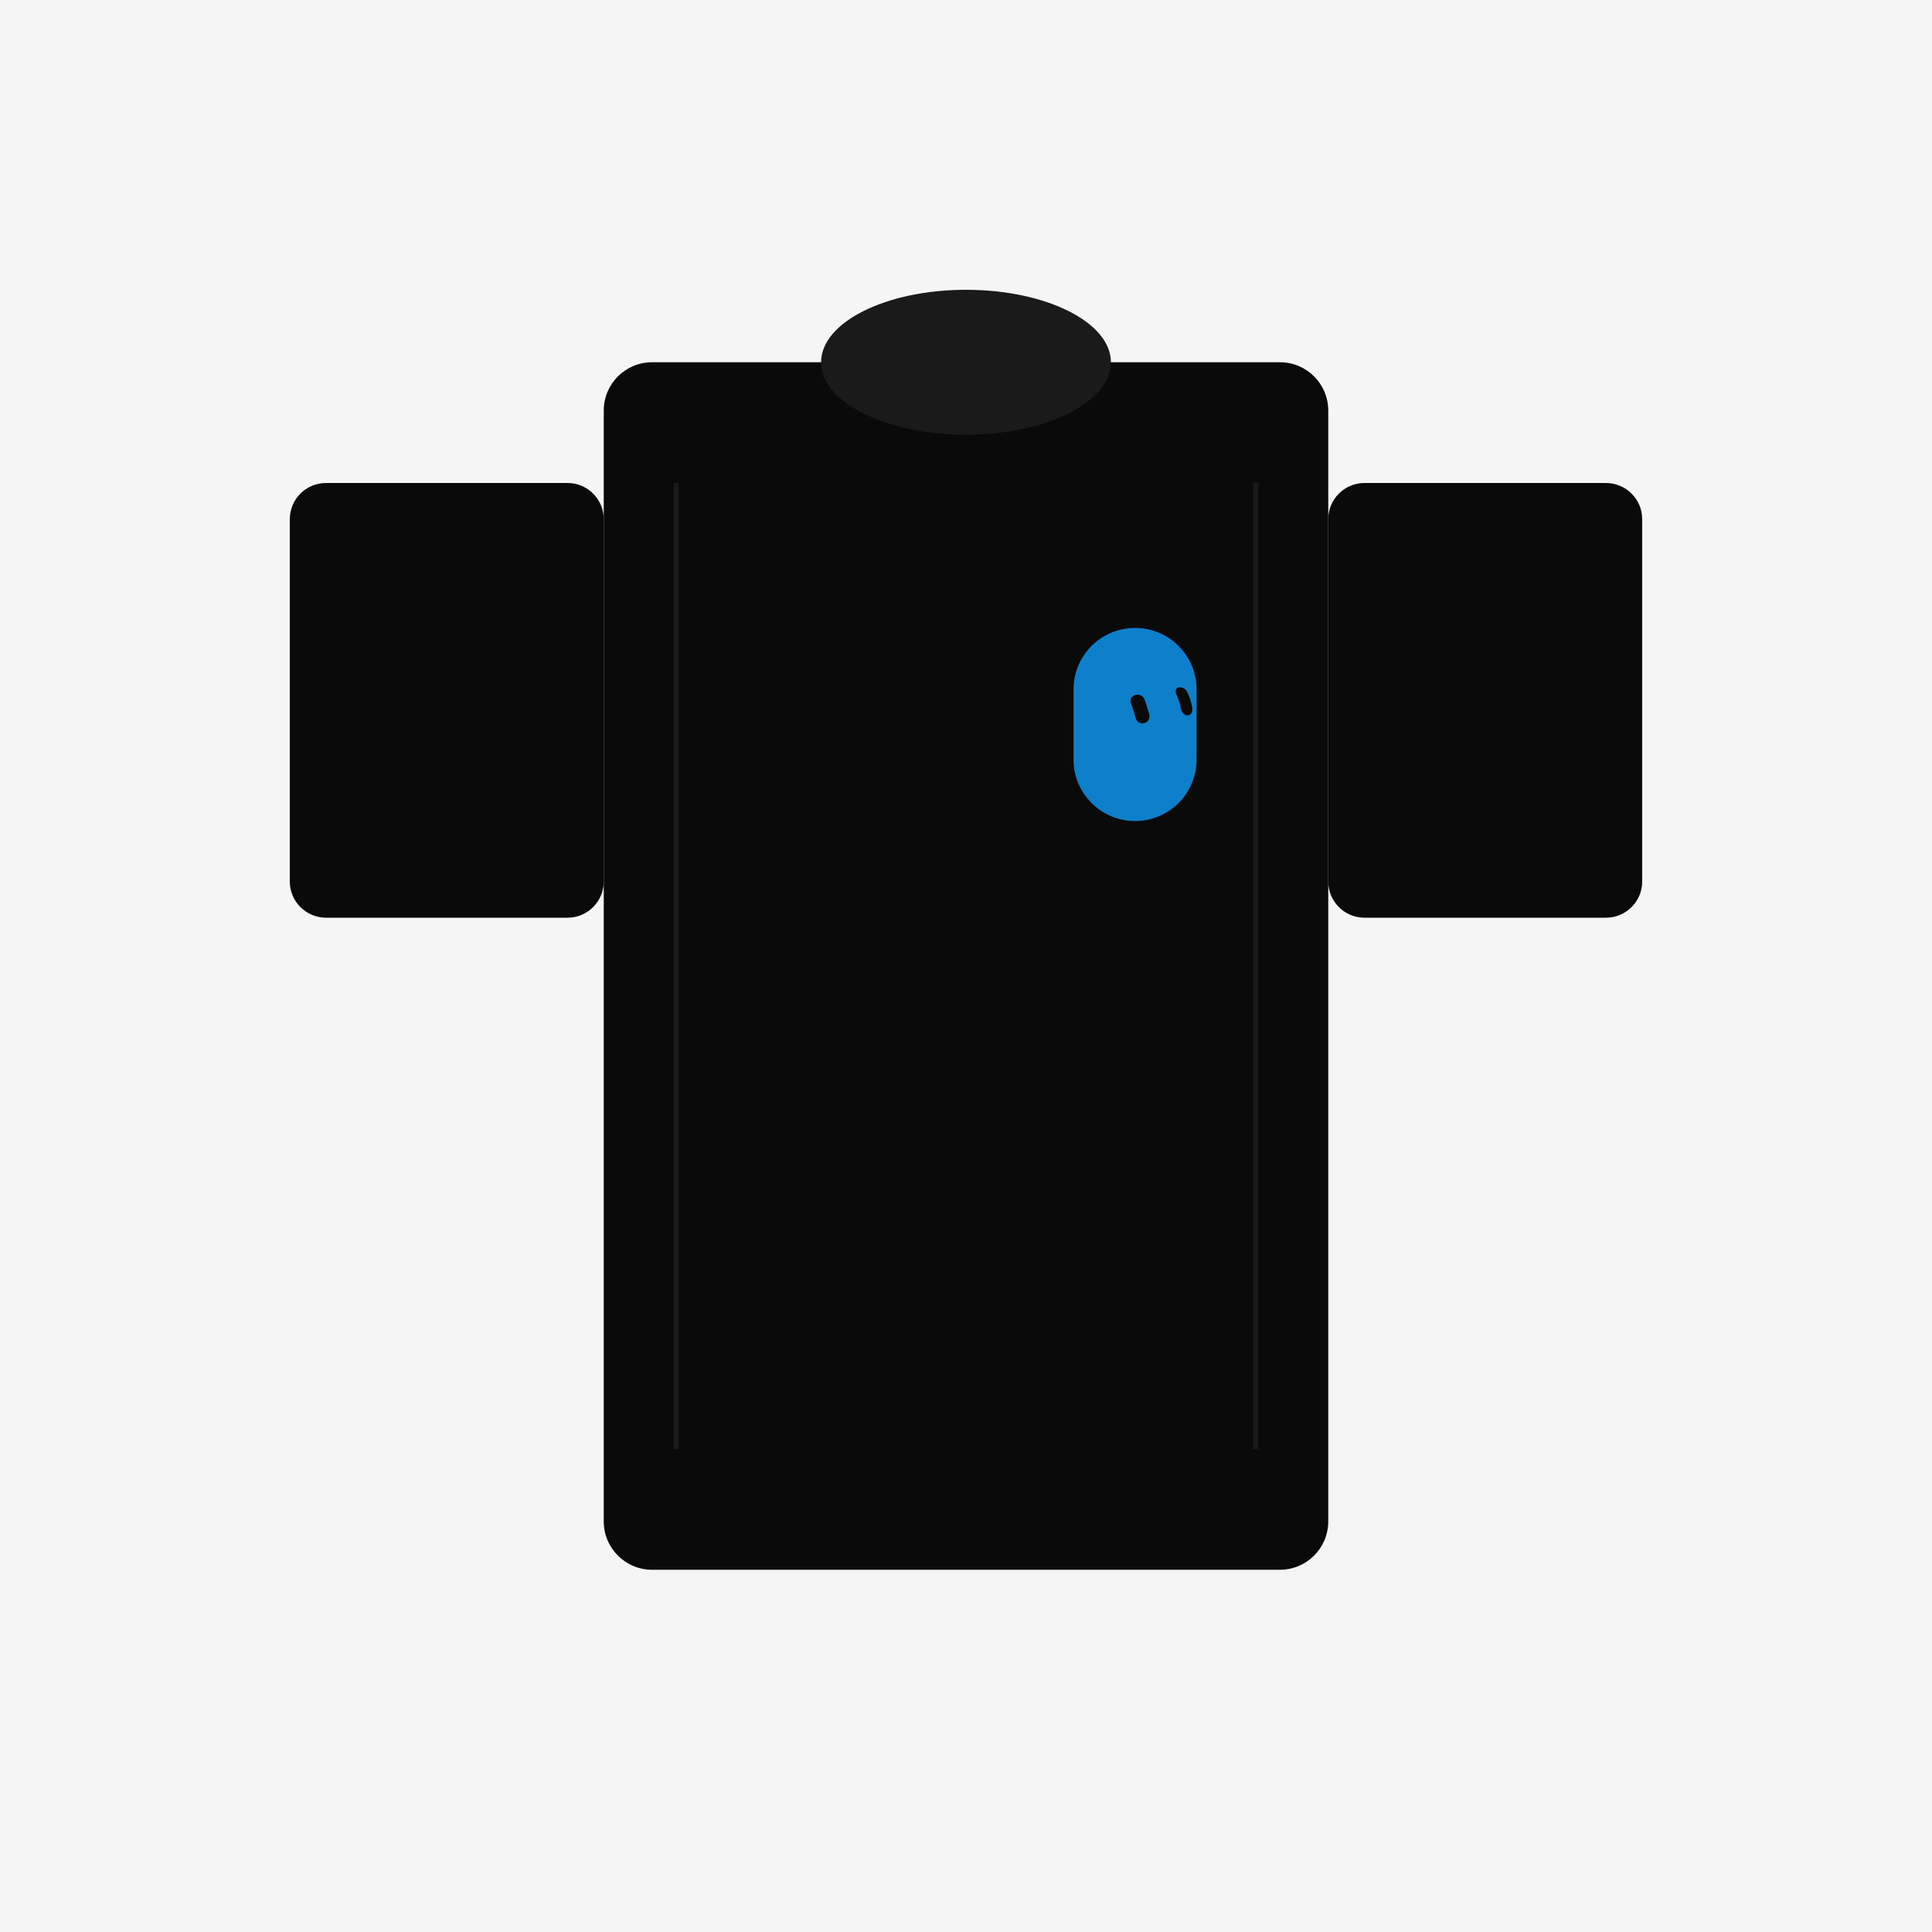
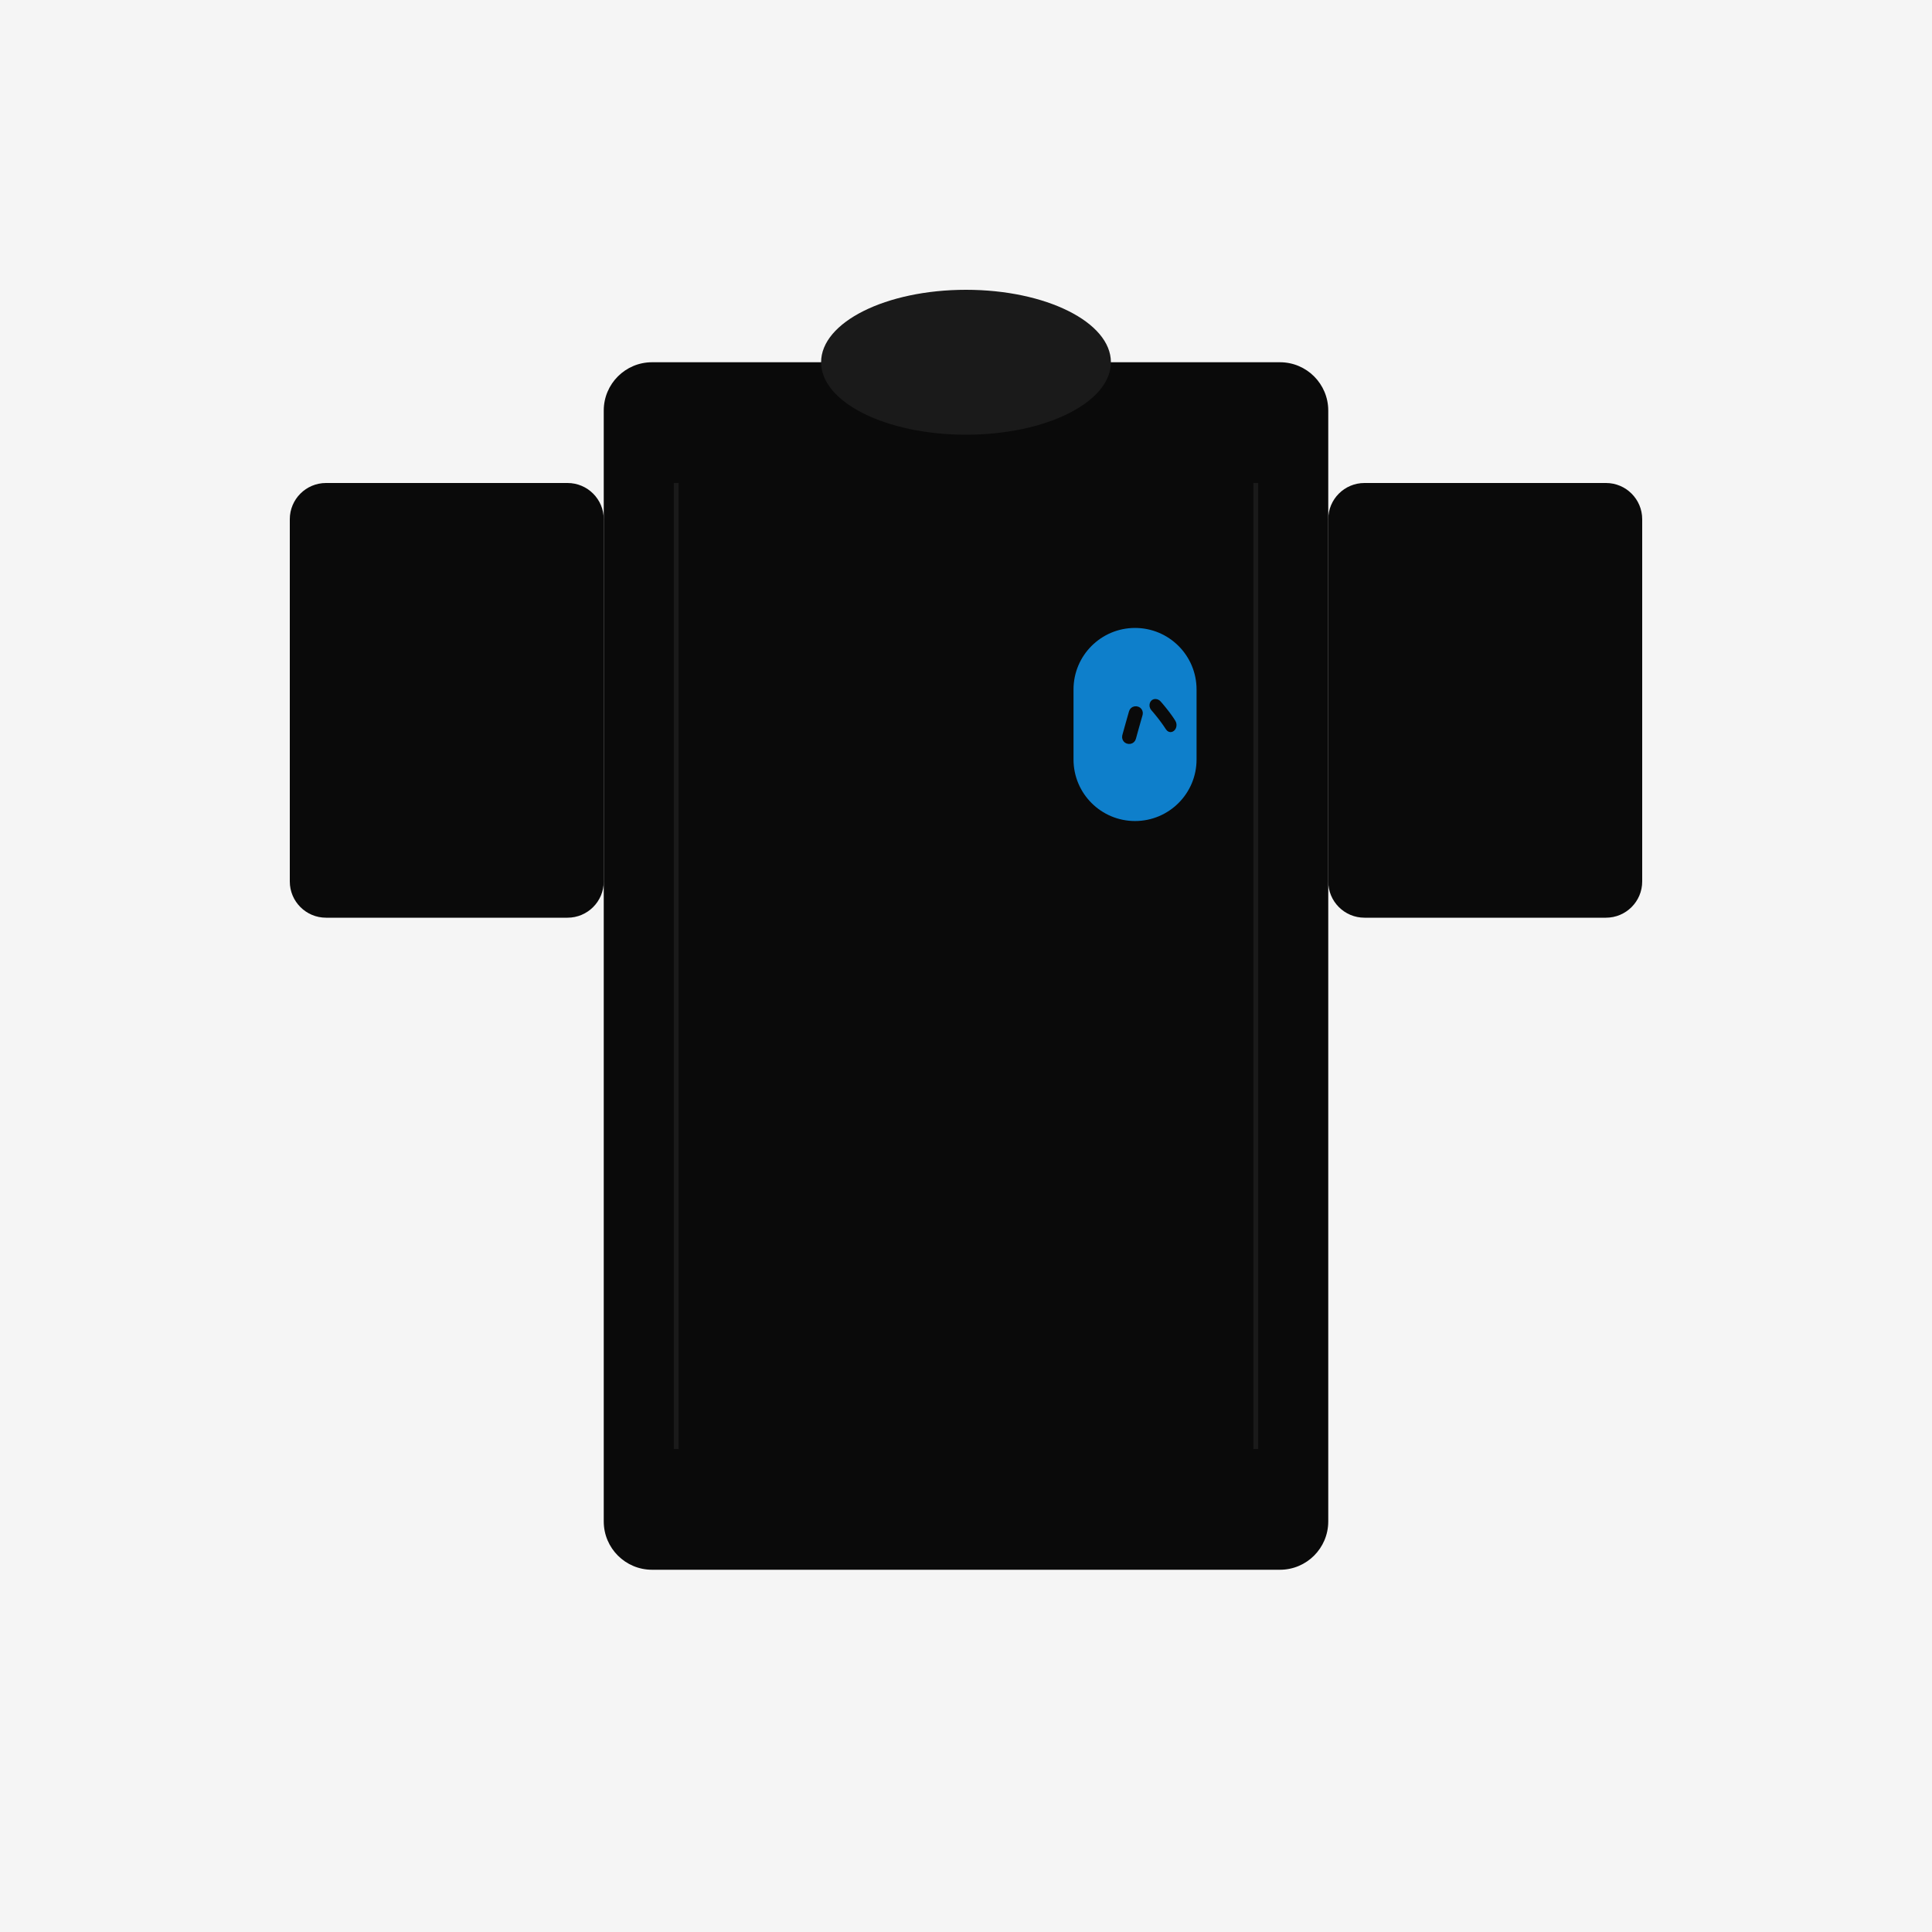
<svg xmlns="http://www.w3.org/2000/svg" width="800" height="800" viewBox="0 0 800 800">
  <defs>
    <style>
      .flatlay-background { fill: #F5F5F5; }
      .tee { fill: #0A0A0A; }
    </style>
  </defs>
  <rect width="800" height="800" class="flatlay-background" />
  <g class="tee">
    <rect x="250" y="150" width="300" height="500" rx="20" fill="#0A0A0A" />
    <ellipse cx="400" cy="150" rx="60" ry="30" fill="#1A1A1A" />
    <rect x="120" y="200" width="130" height="180" rx="15" fill="#0A0A0A" />
    <rect x="550" y="200" width="130" height="180" rx="15" fill="#0A0A0A" />
    <line x1="280" y1="200" x2="280" y2="600" stroke="#1A1A1A" stroke-width="2" />
    <line x1="520" y1="200" x2="520" y2="600" stroke="#1A1A1A" stroke-width="2" />
  </g>
  <g transform="translate(430, 260) scale(0.35)">
-     <g class="grok-bot-mark" data-official-id="capsule" data-picker-shape="horizontal-pill">
-       <path class="grok-bot-mark__compound" fill="#0E7FCB" fill-rule="evenodd" d="M41.49 155.71L41.49 72.83C41.49 32.64 74.08 0.05 114.27 0.05C154.47 0.05 187.05 32.64 187.05 72.83L187.05 155.71C187.05 195.91 154.47 228.49 114.27 228.49C74.08 228.49 41.49 195.91 41.49 155.71Z M117.43 79.00L119.28 79.25L121.01 79.84L122.60 80.74L123.92 81.96L124.92 83.47L125.67 85.13L126.28 86.85L126.87 88.59L127.46 90.33L128.04 92.07L128.61 93.82L129.15 95.58L129.68 97.33L130.18 99.11L130.66 100.88L131.10 102.67L131.35 104.52L131.19 106.40L130.58 108.22L129.53 109.87L128.11 111.22L126.43 112.21L124.59 112.80L122.70 112.96L120.86 112.70L119.16 112.03L117.66 111.02L116.42 109.69L115.52 108.13L114.87 106.41L114.37 104.65L113.89 102.87L113.38 101.10L112.85 99.34L112.31 97.58L111.76 95.83L111.19 94.08L110.61 92.34L109.95 90.63L109.33 88.91L108.90 87.12L108.89 85.25L109.44 83.40L110.50 81.76L111.95 80.44L113.68 79.55L115.54 79.08Z M167.33 70.12L169.16 70.35L170.83 70.92L172.31 71.75L173.63 72.77L174.76 73.96L175.69 75.30L176.48 76.75L177.15 78.27L177.77 79.82L178.37 81.38L178.96 82.95L179.50 84.53L180.00 86.15L180.49 87.76L180.92 89.40L181.33 91.06L181.69 92.72L182.01 94.43L182.14 96.18L181.95 98.02L181.40 99.88L180.35 101.67L178.65 103.02L176.66 103.53L174.80 103.37L173.17 102.74L171.80 101.78L170.68 100.59L169.81 99.20L169.17 97.66L168.71 96.04L168.32 94.38L167.94 92.70L167.53 91.05L167.09 89.41L166.61 87.79L166.10 86.19L165.57 84.58L165.00 83.01L164.39 81.46L163.75 79.92L163.08 78.40L162.47 76.84L162.17 75.15L162.42 73.31L163.50 71.55L165.34 70.42Z" />
+     <g class="grok-bot-mark" data-official-id="capsule" data-picker-shape="horizontal-pill" data-expression="17">
+       <path class="grok-bot-mark__compound" fill="#0E7FCB" fill-rule="evenodd" d="M41.49 155.71L41.49 72.83C41.49 32.64 74.08 0.05 114.27 0.05C154.47 0.05 187.05 32.64 187.05 72.83L187.05 155.71C187.05 195.91 154.47 228.49 114.27 228.49C74.08 228.49 41.49 195.91 41.49 155.71Z M116.02 92.75L118.26 93.27L120.29 94.37L121.91 95.99L122.99 98.01L123.48 100.26L123.30 102.56L122.72 104.78L122.08 106.99L121.44 109.21L120.81 111.42L120.19 113.64L119.56 115.86L118.93 118.08L118.31 120.30L117.69 122.52L117.07 124.74L116.46 126.96L115.86 129.19L115.23 131.41L114.30 133.51L112.83 135.27L110.92 136.53L108.72 137.21L106.43 137.27L104.19 136.75L102.17 135.64L100.55 134.01L99.47 131.98L98.97 129.74L99.13 127.45L99.68 125.21L100.30 122.99L100.93 120.77L101.54 118.55L102.16 116.33L102.78 114.11L103.40 111.89L104.03 109.68L104.66 107.46L105.29 105.24L105.92 103.02L106.56 100.81L107.18 98.59L108.13 96.49L109.60 94.73L111.53 93.48L113.72 92.81Z M138.69 84.11L140.85 84.52L142.83 85.51L144.49 86.96L145.95 88.63L147.38 90.31L148.80 92.01L150.20 93.72L151.58 95.45L152.95 97.18L154.31 98.93L155.64 100.69L156.95 102.48L158.24 104.27L159.50 106.10L160.72 107.94L161.90 109.81L162.85 111.80L163.31 113.96L163.28 116.17L162.75 118.31L161.72 120.26L160.21 121.87L158.29 122.95L156.12 123.30L153.97 122.82L152.15 121.59L150.75 119.88L149.53 118.04L148.29 116.21L147.02 114.39L145.74 112.59L144.42 110.80L143.10 109.03L141.76 107.28L140.39 105.54L139.00 103.81L137.60 102.10L136.19 100.40L134.75 98.72L133.32 97.03L132.14 95.16L131.50 93.06L131.39 90.85L131.86 88.70L132.91 86.75L134.49 85.22L136.49 84.31Z" />
    </g>
  </g>
</svg>
